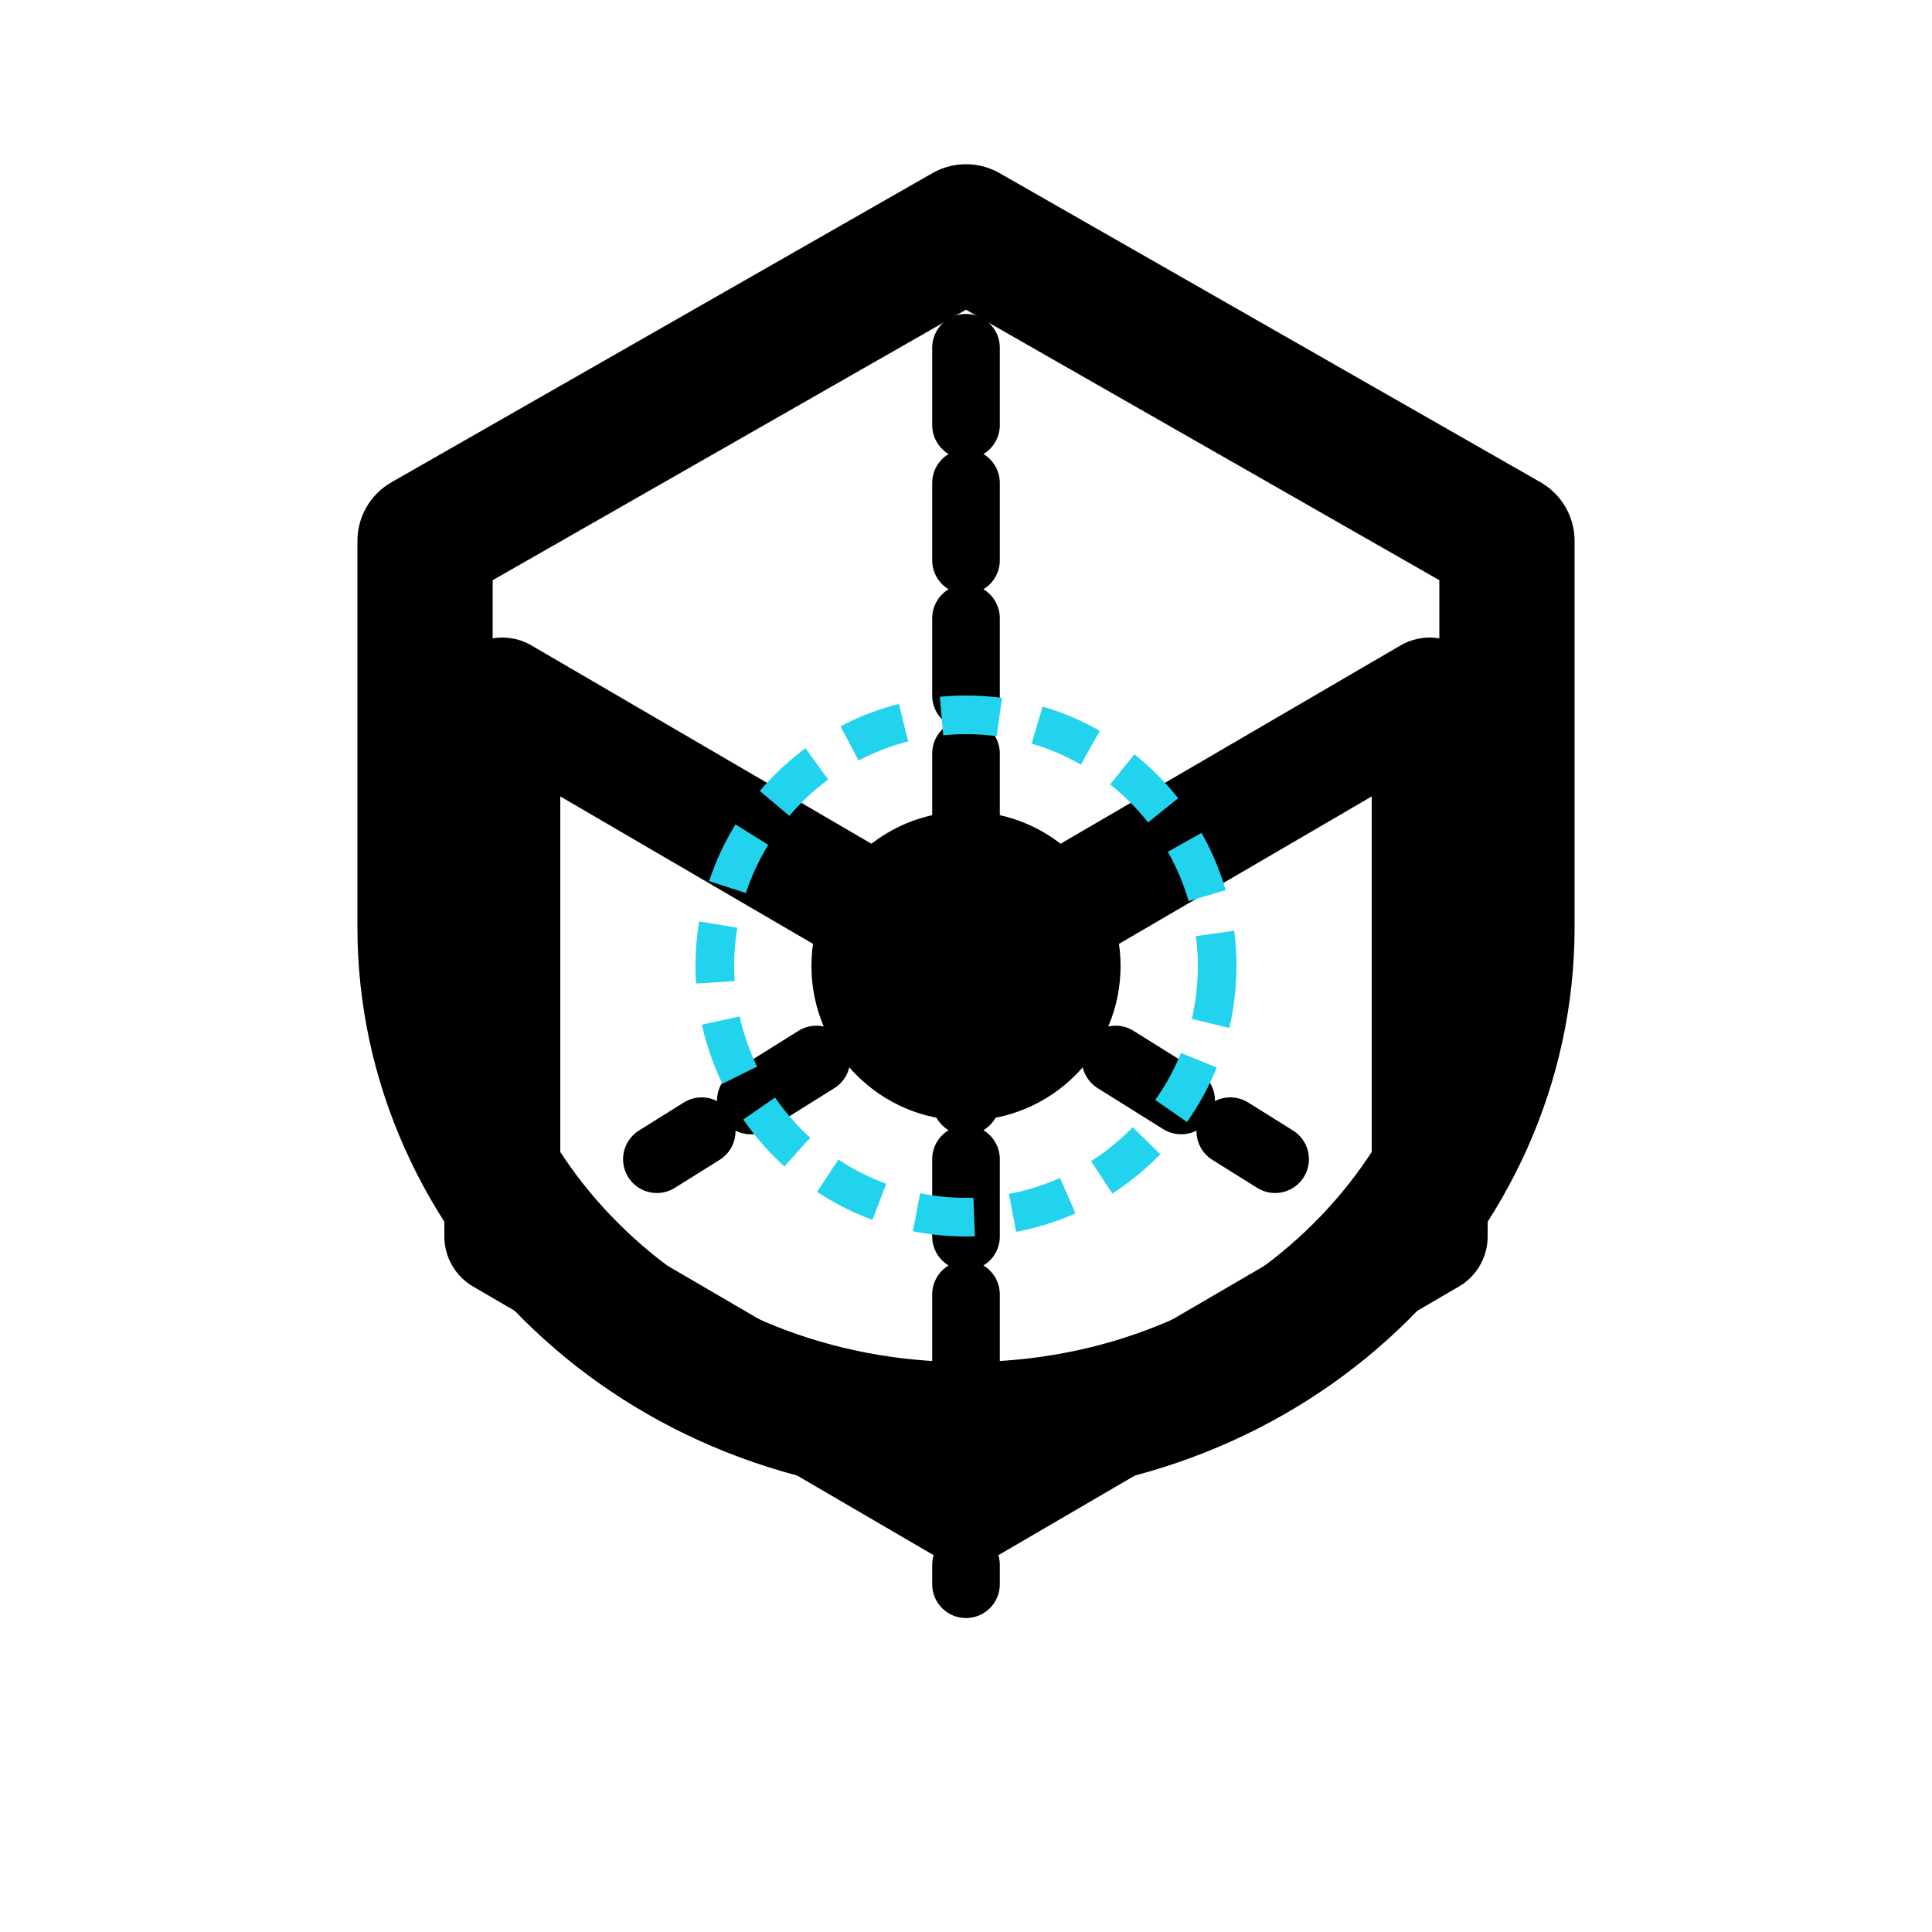
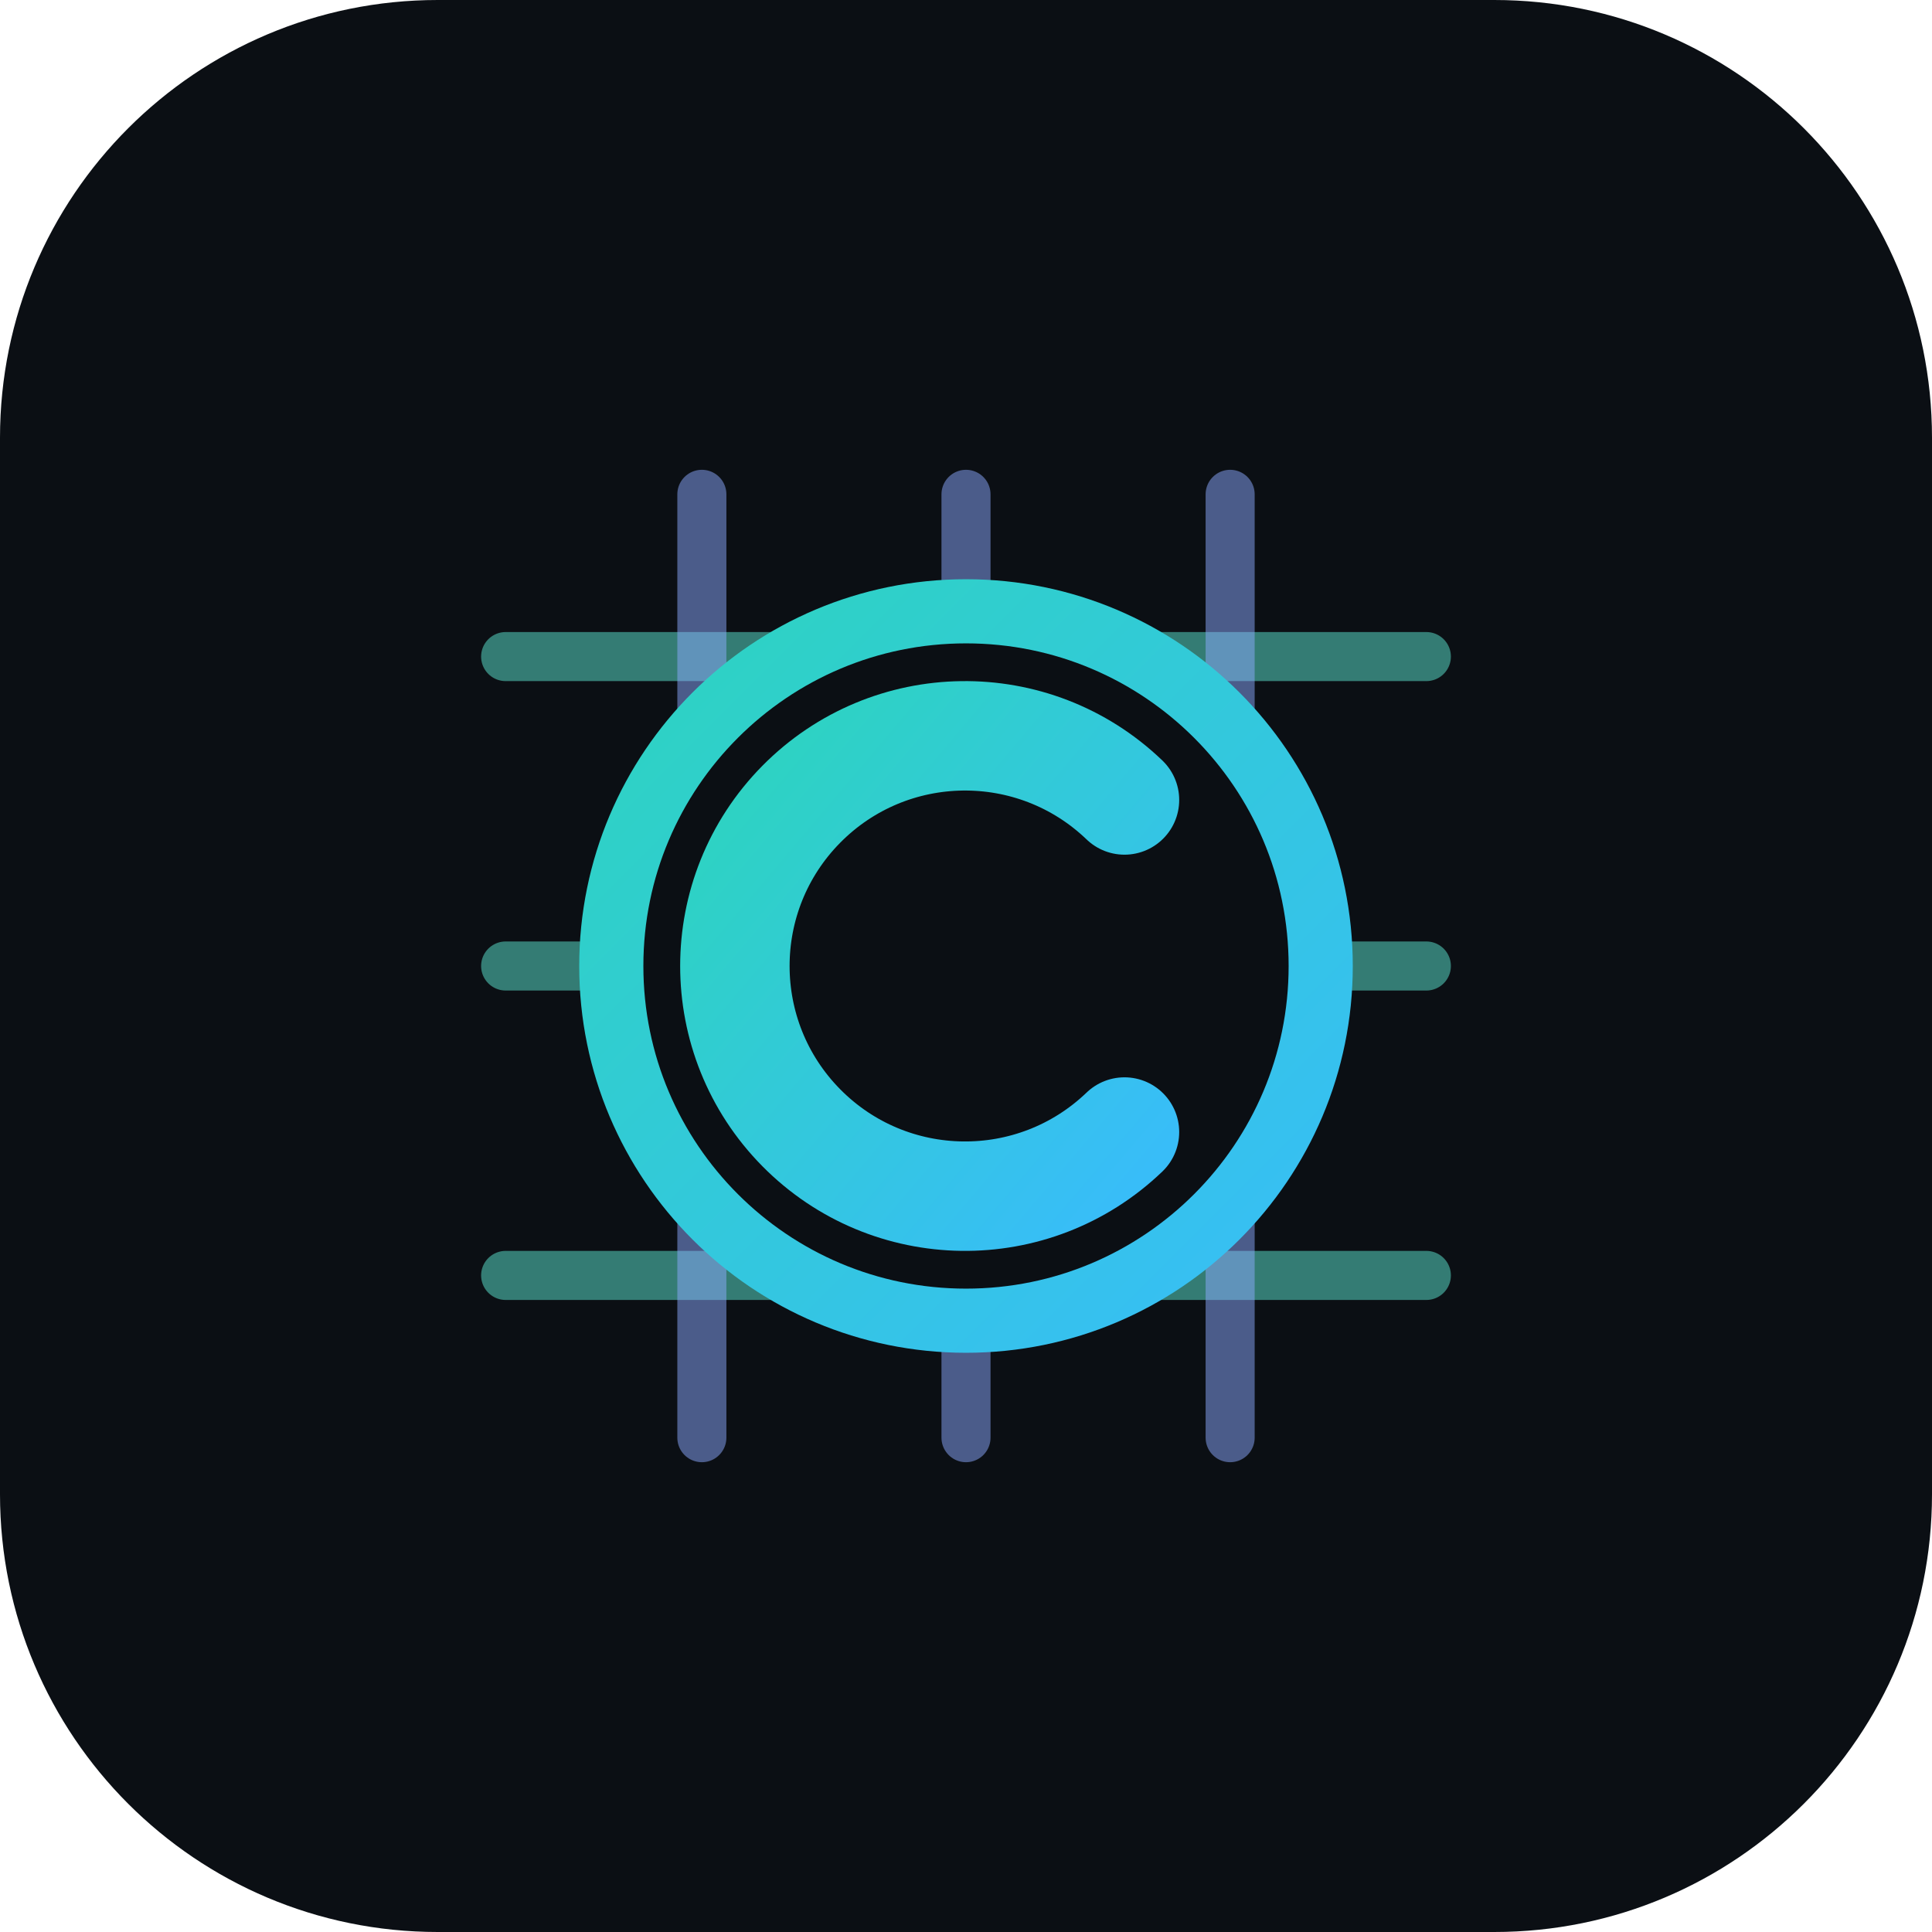
- <svg xmlns="http://www.w3.org/2000/svg" viewBox="0 0 100 100" fill="none">
+ <svg xmlns="http://www.w3.org/2000/svg" width="1024" height="1024" viewBox="0 0 1024 1024">
  <defs>
-     <linearGradient id="loomGrad1" x1="10" y1="20" x2="90" y2="80" gradientUnits="userSpaceOnUse">
-       <stop offset="0%" stopColor="#22d3ee" />
-       <stop offset="50%" stopColor="#06b6d4" />
-       <stop offset="100%" stopColor="#0284c7" />
-     </linearGradient>
-     <linearGradient id="loomGrad2" x1="90" y1="20" x2="10" y2="80" gradientUnits="userSpaceOnUse">
-       <stop offset="0%" stopColor="#34d399" />
-       <stop offset="50%" stopColor="#10b981" />
-       <stop offset="100%" stopColor="#059669" />
-     </linearGradient>
-     <linearGradient id="loomGrad3" x1="50" y1="5" x2="50" y2="95" gradientUnits="userSpaceOnUse">
-       <stop offset="0%" stopColor="#38bdf8" />
-       <stop offset="50%" stopColor="#6366f1" />
-       <stop offset="100%" stopColor="#818cf8" />
-     </linearGradient>
-     <linearGradient id="coreGlow" x1="30" y1="30" x2="70" y2="70" gradientUnits="userSpaceOnUse">
-       <stop offset="0%" stopColor="#ffffff" />
-       <stop offset="50%" stopColor="#67e8f9" />
-       <stop offset="100%" stopColor="#06b6d4" />
+     <linearGradient id="g" x1="0" y1="0" x2="1" y2="1">
+       <stop offset="0" stop-color="#2dd4bf" />
+       <stop offset="1" stop-color="#38bdf8" />
    </linearGradient>
  </defs>
-   <path d="M50 12 L78 28 L78 48 C78 62 66 74 50 74 C34 74 22 62 22 48 L22 28 Z" stroke="url(#loomGrad1)" stroke-width="7" stroke-linecap="round" stroke-linejoin="round" />
-   <path d="M26 36 L50 50 L74 36 L74 64 L50 78 L26 64 Z" stroke="url(#loomGrad2)" stroke-width="6" stroke-linecap="round" stroke-linejoin="round" />
-   <path d="M50 18 L50 82 M34 40 L66 60 M66 40 L34 60" stroke="url(#loomGrad3)" stroke-width="3.5" stroke-linecap="round" stroke-dasharray="4 3" />
-   <circle cx="50" cy="50" r="8" fill="url(#coreGlow)" />
-   <circle cx="50" cy="50" r="13" stroke="#22d3ee" stroke-width="2" stroke-dasharray="3 2" />
+   <rect width="1024" height="1024" rx="232" fill="#0b0f14" />
+   <g stroke="#5eead4" stroke-width="26" stroke-linecap="round" opacity="0.5">
+     <path d="M268 348H756M268 512H756M268 676H756" />
+   </g>
+   <g stroke="#8ca9ff" stroke-width="26" stroke-linecap="round" opacity="0.5">
+     <path d="M372 262V762M512 262V762M652 262V762" />
+   </g>
+   <circle cx="512" cy="512" r="188" fill="#0b0f14" />
+   <circle cx="512" cy="512" r="188" fill="none" stroke="url(#g)" stroke-width="34" />
+   <path d="M596 424a122 122 0 1 0 0 176" fill="none" stroke="url(#g)" stroke-width="58" stroke-linecap="round" />
</svg>
